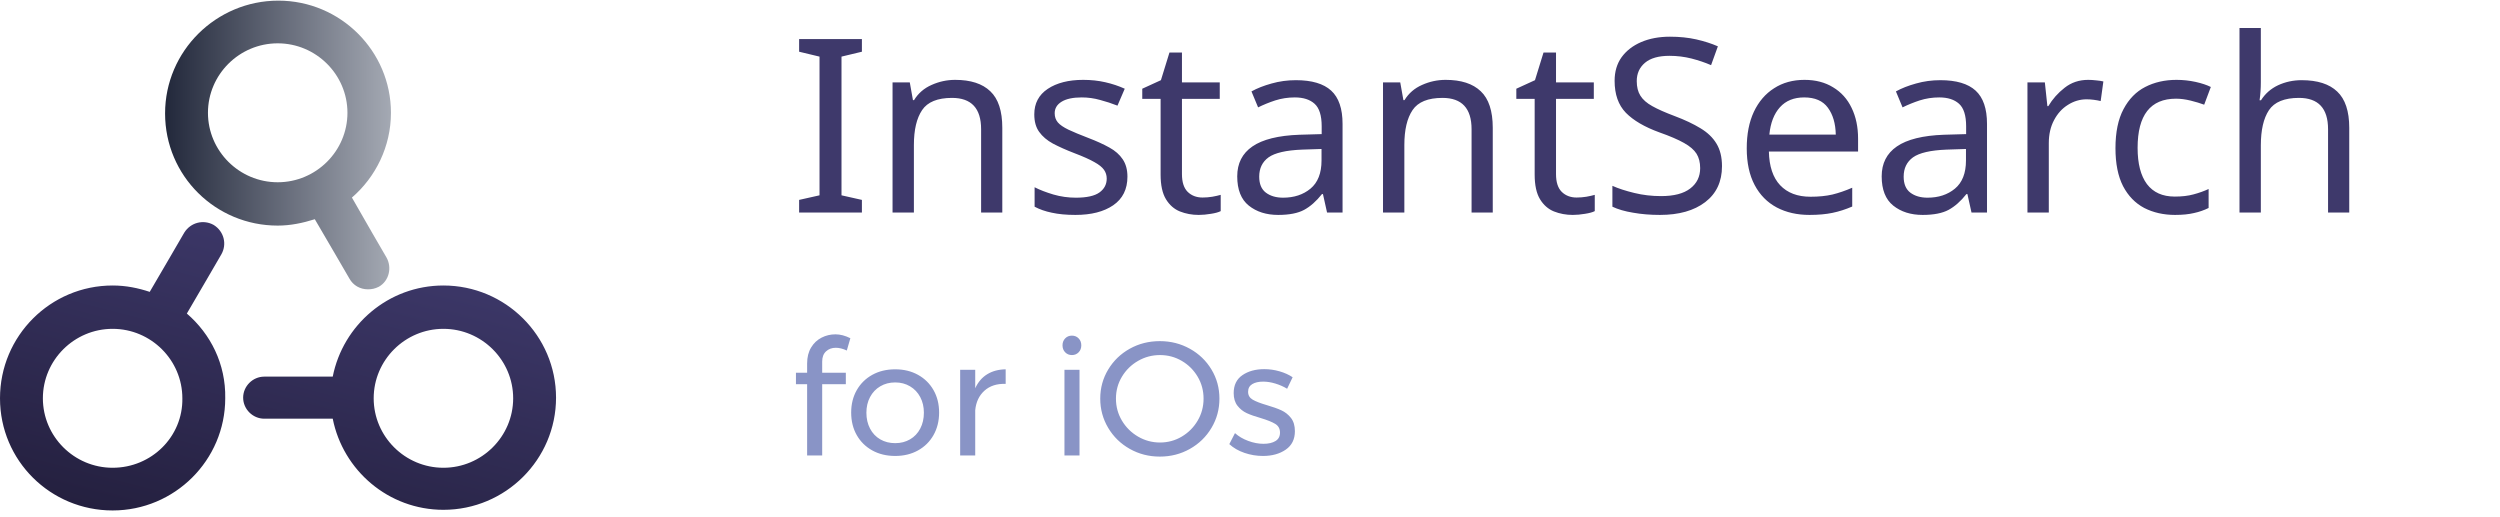
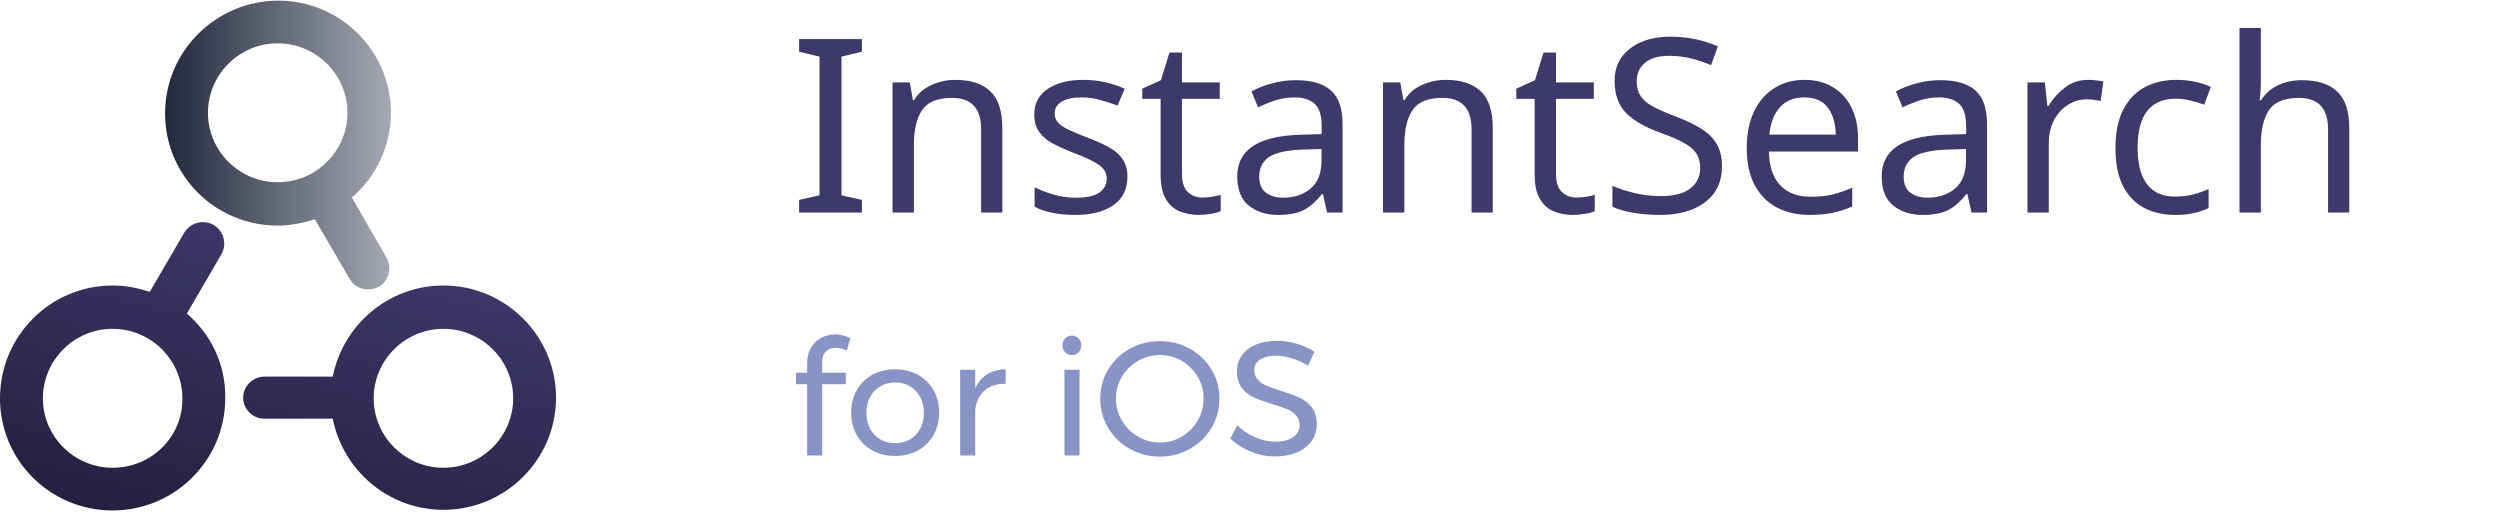
<svg xmlns="http://www.w3.org/2000/svg" width="247" height="51" viewBox="0 0 247 51">
  <defs>
    <linearGradient id="a" x1="100%" x2="0%" y1=".062%" y2="0%">
      <stop stop-color="#A4A9B3" offset="0%" />
      <stop stop-color="#22283B" offset="100%" />
    </linearGradient>
    <linearGradient id="b" x1="21.895%" x2="77.978%" y1="121.561%" y2="8.499%">
      <stop stop-color="#201C38" offset="0%" />
      <stop stop-color="#3E396B" offset="100%" />
    </linearGradient>
  </defs>
  <g fill="none" fill-rule="evenodd" transform="translate(0 -2)">
    <g fill-rule="nonzero" transform="translate(0 2)">
      <path fill="url(#a)" d="M27.437,22.289 C28.701,22.289 29.902,22.037 31.103,21.659 L33.126,25.122 L34.517,27.515 C34.897,28.207 35.592,28.585 36.351,28.585 C36.73,28.585 37.046,28.522 37.425,28.333 C38.437,27.767 38.753,26.444 38.184,25.437 L36.793,23.044 L34.77,19.519 C37.109,17.504 38.626,14.481 38.626,11.144 C38.626,5.037 33.632,0.063 27.5,0.063 C21.368,0.063 16.31,5.037 16.31,11.207 C16.31,17.378 21.305,22.289 27.437,22.289 Z M27.437,4.281 C31.23,4.281 34.328,7.367 34.328,11.144 C34.328,14.922 31.23,18.007 27.437,18.007 C23.644,18.007 20.546,14.922 20.546,11.144 C20.546,7.367 23.644,4.281 27.437,4.281 Z" />
      <path fill="url(#b)" d="M43.81,28.207 C38.374,28.207 33.885,32.111 32.874,37.211 L28.891,37.211 L26.109,37.211 C24.971,37.211 24.023,38.156 24.023,39.289 C24.023,40.422 24.971,41.367 26.109,41.367 L28.891,41.367 L32.874,41.367 C33.885,46.467 38.374,50.37 43.81,50.37 C49.943,50.37 54.937,45.396 54.937,39.289 C54.937,33.181 49.943,28.207 43.81,28.207 Z M43.81,46.215 C40.017,46.215 36.92,43.13 36.92,39.352 C36.92,35.574 40.017,32.489 43.81,32.489 C47.603,32.489 50.701,35.574 50.701,39.352 C50.701,43.13 47.603,46.215 43.81,46.215 Z M18.46,30.978 C20.799,32.993 22.316,35.952 22.253,39.352 C22.253,45.459 17.259,50.433 11.126,50.433 C4.994,50.433 0,45.522 0,39.352 C0,33.181 4.994,28.207 11.126,28.207 C12.454,28.207 13.655,28.459 14.793,28.837 L16.816,25.374 L18.207,22.981 C18.839,21.974 20.103,21.659 21.115,22.226 C22.126,22.856 22.443,24.115 21.874,25.122 L20.483,27.515 L18.46,30.978 Z M11.126,46.215 C14.983,46.215 18.08,43.13 18.017,39.352 C18.017,35.574 14.92,32.489 11.126,32.489 C7.333,32.489 4.236,35.574 4.236,39.352 C4.236,43.13 7.333,46.215 11.126,46.215 Z" />
    </g>
    <text fill="#3E396B" font-family="Montserrat-SemiBold, Montserrat" font-size="24" font-weight="500">
      <tspan x="78" y="23">InstantSearch</tspan>
    </text>
-     <path fill="#8994C6" d="M81.616,36.712 C81.36,36.947 81.232,37.283 81.232,37.72 L81.232,38.824 L83.568,38.824 L83.568,39.96 L81.232,39.96 L81.232,47 L79.744,47 L79.744,39.96 L78.64,39.96 L78.64,38.824 L79.744,38.824 L79.744,37.912 C79.744,37.293 79.875,36.768 80.136,36.336 C80.397,35.904 80.741,35.579 81.168,35.36 C81.595,35.141 82.053,35.032 82.544,35.032 C83.013,35.032 83.504,35.16 84.016,35.416 L83.664,36.632 C83.28,36.451 82.917,36.36 82.576,36.36 C82.192,36.36 81.872,36.477 81.616,36.712 Z M90.696,39.032 C91.352,39.395 91.864,39.899 92.232,40.544 C92.6,41.189 92.784,41.928 92.784,42.76 C92.784,43.592 92.6,44.333 92.232,44.984 C91.864,45.635 91.352,46.141 90.696,46.504 C90.04,46.867 89.291,47.048 88.448,47.048 C87.595,47.048 86.84,46.867 86.184,46.504 C85.528,46.141 85.016,45.637 84.648,44.992 C84.28,44.347 84.096,43.603 84.096,42.76 C84.096,41.928 84.28,41.189 84.648,40.544 C85.016,39.899 85.528,39.395 86.184,39.032 C86.84,38.669 87.595,38.488 88.448,38.488 C89.291,38.488 90.04,38.669 90.696,39.032 Z M86.968,40.168 C86.536,40.424 86.2,40.779 85.96,41.232 C85.72,41.685 85.6,42.2 85.6,42.776 C85.6,43.363 85.72,43.885 85.96,44.344 C86.2,44.803 86.536,45.157 86.968,45.408 C87.4,45.659 87.893,45.784 88.448,45.784 C88.992,45.784 89.48,45.659 89.912,45.408 C90.344,45.157 90.68,44.803 90.92,44.344 C91.16,43.885 91.28,43.363 91.28,42.776 C91.28,42.2 91.16,41.685 90.92,41.232 C90.68,40.779 90.344,40.424 89.912,40.168 C89.48,39.912 88.992,39.784 88.448,39.784 C87.893,39.784 87.4,39.912 86.968,40.168 Z M97.536,38.976 C98.048,38.661 98.656,38.499 99.36,38.488 L99.36,39.928 C98.496,39.896 97.797,40.12 97.264,40.6 C96.731,41.08 96.427,41.725 96.352,42.536 L96.352,47 L94.864,47 L94.864,38.536 L96.352,38.536 L96.352,40.36 C96.629,39.752 97.024,39.291 97.536,38.976 Z M105.168,38.536 L106.656,38.536 L106.656,47 L105.168,47 L105.168,38.536 Z M106.568,35.432 C106.744,35.613 106.832,35.843 106.832,36.12 C106.832,36.397 106.744,36.627 106.568,36.808 C106.392,36.989 106.171,37.08 105.904,37.08 C105.637,37.08 105.416,36.989 105.24,36.808 C105.064,36.627 104.976,36.397 104.976,36.12 C104.976,35.843 105.064,35.613 105.24,35.432 C105.416,35.251 105.637,35.16 105.904,35.16 C106.171,35.16 106.392,35.251 106.568,35.432 Z M117.56,36.456 C118.461,36.957 119.173,37.643 119.696,38.512 C120.219,39.381 120.48,40.339 120.48,41.384 C120.48,42.429 120.219,43.392 119.696,44.272 C119.173,45.152 118.461,45.845 117.56,46.352 C116.659,46.859 115.669,47.112 114.592,47.112 C113.515,47.112 112.525,46.859 111.624,46.352 C110.723,45.845 110.011,45.152 109.488,44.272 C108.965,43.392 108.704,42.429 108.704,41.384 C108.704,40.339 108.965,39.381 109.488,38.512 C110.011,37.643 110.72,36.957 111.616,36.456 C112.512,35.955 113.504,35.704 114.592,35.704 C115.669,35.704 116.659,35.955 117.56,36.456 Z M112.44,37.656 C111.773,38.04 111.243,38.56 110.848,39.216 C110.453,39.872 110.256,40.595 110.256,41.384 C110.256,42.173 110.453,42.899 110.848,43.56 C111.243,44.221 111.773,44.747 112.44,45.136 C113.107,45.525 113.829,45.72 114.608,45.72 C115.387,45.72 116.104,45.525 116.76,45.136 C117.416,44.747 117.939,44.221 118.328,43.56 C118.717,42.899 118.912,42.173 118.912,41.384 C118.912,40.595 118.717,39.872 118.328,39.216 C117.939,38.56 117.416,38.04 116.76,37.656 C116.104,37.272 115.387,37.08 114.608,37.08 C113.829,37.08 113.107,37.272 112.44,37.656 Z M126.008,39.896 C125.587,39.768 125.184,39.704 124.8,39.704 C124.352,39.704 123.992,39.787 123.72,39.952 C123.448,40.117 123.312,40.371 123.312,40.712 C123.312,41.053 123.464,41.312 123.768,41.488 C124.072,41.664 124.533,41.843 125.152,42.024 C125.739,42.195 126.219,42.365 126.592,42.536 C126.965,42.707 127.283,42.957 127.544,43.288 C127.805,43.619 127.936,44.056 127.936,44.6 C127.936,45.4 127.635,46.008 127.032,46.424 C126.429,46.84 125.68,47.048 124.784,47.048 C124.155,47.048 123.544,46.947 122.952,46.744 C122.36,46.541 121.861,46.253 121.456,45.88 L122.016,44.792 C122.368,45.112 122.803,45.368 123.32,45.56 C123.837,45.752 124.341,45.848 124.832,45.848 C125.323,45.848 125.717,45.757 126.016,45.576 C126.315,45.395 126.464,45.117 126.464,44.744 C126.464,44.36 126.307,44.072 125.992,43.88 C125.677,43.688 125.2,43.496 124.56,43.304 C123.995,43.144 123.533,42.981 123.176,42.816 C122.819,42.651 122.515,42.408 122.264,42.088 C122.013,41.768 121.888,41.352 121.888,40.84 C121.888,40.051 122.176,39.459 122.752,39.064 C123.328,38.669 124.048,38.472 124.912,38.472 C125.424,38.472 125.928,38.544 126.424,38.688 C126.92,38.832 127.349,39.027 127.712,39.272 L127.168,40.408 C126.816,40.195 126.429,40.024 126.008,39.896 Z" />
+     <path fill="#8994C6" d="M81.616,36.712 C81.36,36.947 81.232,37.283 81.232,37.72 L81.232,38.824 L83.568,38.824 L83.568,39.96 L81.232,39.96 L81.232,47 L79.744,47 L79.744,39.96 L78.64,39.96 L78.64,38.824 L79.744,38.824 L79.744,37.912 C79.744,37.293 79.875,36.768 80.136,36.336 C80.397,35.904 80.741,35.579 81.168,35.36 C81.595,35.141 82.053,35.032 82.544,35.032 C83.013,35.032 83.504,35.16 84.016,35.416 L83.664,36.632 C83.28,36.451 82.917,36.36 82.576,36.36 C82.192,36.36 81.872,36.477 81.616,36.712 Z M90.696,39.032 C91.352,39.395 91.864,39.899 92.232,40.544 C92.6,41.189 92.784,41.928 92.784,42.76 C92.784,43.592 92.6,44.333 92.232,44.984 C91.864,45.635 91.352,46.141 90.696,46.504 C90.04,46.867 89.291,47.048 88.448,47.048 C87.595,47.048 86.84,46.867 86.184,46.504 C85.528,46.141 85.016,45.637 84.648,44.992 C84.28,44.347 84.096,43.603 84.096,42.76 C84.096,41.928 84.28,41.189 84.648,40.544 C85.016,39.899 85.528,39.395 86.184,39.032 C86.84,38.669 87.595,38.488 88.448,38.488 C89.291,38.488 90.04,38.669 90.696,39.032 Z M86.968,40.168 C86.536,40.424 86.2,40.779 85.96,41.232 C85.72,41.685 85.6,42.2 85.6,42.776 C85.6,43.363 85.72,43.885 85.96,44.344 C86.2,44.803 86.536,45.157 86.968,45.408 C87.4,45.659 87.893,45.784 88.448,45.784 C88.992,45.784 89.48,45.659 89.912,45.408 C90.344,45.157 90.68,44.803 90.92,44.344 C91.16,43.885 91.28,43.363 91.28,42.776 C91.28,42.2 91.16,41.685 90.92,41.232 C90.68,40.779 90.344,40.424 89.912,40.168 C89.48,39.912 88.992,39.784 88.448,39.784 C87.893,39.784 87.4,39.912 86.968,40.168 Z M97.536,38.976 C98.048,38.661 98.656,38.499 99.36,38.488 L99.36,39.928 C98.496,39.896 97.797,40.12 97.264,40.6 C96.731,41.08 96.427,41.725 96.352,42.536 L96.352,47 L94.864,47 L94.864,38.536 L96.352,38.536 L96.352,40.36 C96.629,39.752 97.024,39.291 97.536,38.976 Z M105.168,38.536 L106.656,38.536 L106.656,47 L105.168,47 L105.168,38.536 Z M106.568,35.432 C106.744,35.613 106.832,35.843 106.832,36.12 C106.832,36.397 106.744,36.627 106.568,36.808 C106.392,36.989 106.171,37.08 105.904,37.08 C105.637,37.08 105.416,36.989 105.24,36.808 C105.064,36.627 104.976,36.397 104.976,36.12 C104.976,35.843 105.064,35.613 105.24,35.432 C105.416,35.251 105.637,35.16 105.904,35.16 C106.171,35.16 106.392,35.251 106.568,35.432 Z M117.56,36.456 C118.461,36.957 119.173,37.643 119.696,38.512 C120.219,39.381 120.48,40.339 120.48,41.384 C120.48,42.429 120.219,43.392 119.696,44.272 C119.173,45.152 118.461,45.845 117.56,46.352 C116.659,46.859 115.669,47.112 114.592,47.112 C113.515,47.112 112.525,46.859 111.624,46.352 C110.723,45.845 110.011,45.152 109.488,44.272 C108.965,43.392 108.704,42.429 108.704,41.384 C108.704,40.339 108.965,39.381 109.488,38.512 C110.011,37.643 110.72,36.957 111.616,36.456 C112.512,35.955 113.504,35.704 114.592,35.704 C115.669,35.704 116.659,35.955 117.56,36.456 Z M112.44,37.656 C111.773,38.04 111.243,38.56 110.848,39.216 C110.453,39.872 110.256,40.595 110.256,41.384 C110.256,42.173 110.453,42.899 110.848,43.56 C111.243,44.221 111.773,44.747 112.44,45.136 C113.107,45.525 113.829,45.72 114.608,45.72 C115.387,45.72 116.104,45.525 116.76,45.136 C117.416,44.747 117.939,44.221 118.328,43.56 C118.717,42.899 118.912,42.173 118.912,41.384 C118.912,40.595 118.717,39.872 118.328,39.216 C117.939,38.56 117.416,38.04 116.76,37.656 C116.104,37.272 115.387,37.08 114.608,37.08 C113.829,37.08 113.107,37.272 112.44,37.656 Z M127.608,37.392 C127.048,37.227 126.533,37.144 126.064,37.144 C125.413,37.144 124.893,37.269 124.504,37.52 C124.115,37.771 123.92,38.115 123.92,38.552 C123.92,38.947 124.037,39.269 124.272,39.52 C124.507,39.771 124.795,39.968 125.136,40.112 C125.477,40.256 125.952,40.424 126.56,40.616 C127.317,40.851 127.931,41.075 128.4,41.288 C128.869,41.501 129.269,41.819 129.6,42.24 C129.931,42.661 130.096,43.219 130.096,43.912 C130.096,44.552 129.923,45.112 129.576,45.592 C129.229,46.072 128.744,46.443 128.12,46.704 C127.496,46.965 126.779,47.096 125.968,47.096 C125.147,47.096 124.347,46.936 123.568,46.616 C122.789,46.296 122.117,45.869 121.552,45.336 L122.24,44.008 C122.773,44.531 123.373,44.933 124.04,45.216 C124.707,45.499 125.355,45.64 125.984,45.64 C126.731,45.64 127.32,45.493 127.752,45.2 C128.184,44.907 128.4,44.509 128.4,44.008 C128.4,43.613 128.283,43.288 128.048,43.032 C127.813,42.776 127.517,42.573 127.16,42.424 C126.803,42.275 126.32,42.109 125.712,41.928 C124.965,41.704 124.357,41.485 123.888,41.272 C123.419,41.059 123.021,40.744 122.696,40.328 C122.371,39.912 122.208,39.363 122.208,38.68 C122.208,38.083 122.373,37.555 122.704,37.096 C123.035,36.637 123.499,36.285 124.096,36.04 C124.693,35.795 125.387,35.672 126.176,35.672 C126.848,35.672 127.507,35.771 128.152,35.968 C128.797,36.165 129.371,36.429 129.872,36.76 L129.232,38.136 C128.709,37.805 128.168,37.557 127.608,37.392 Z" />
  </g>
</svg>
